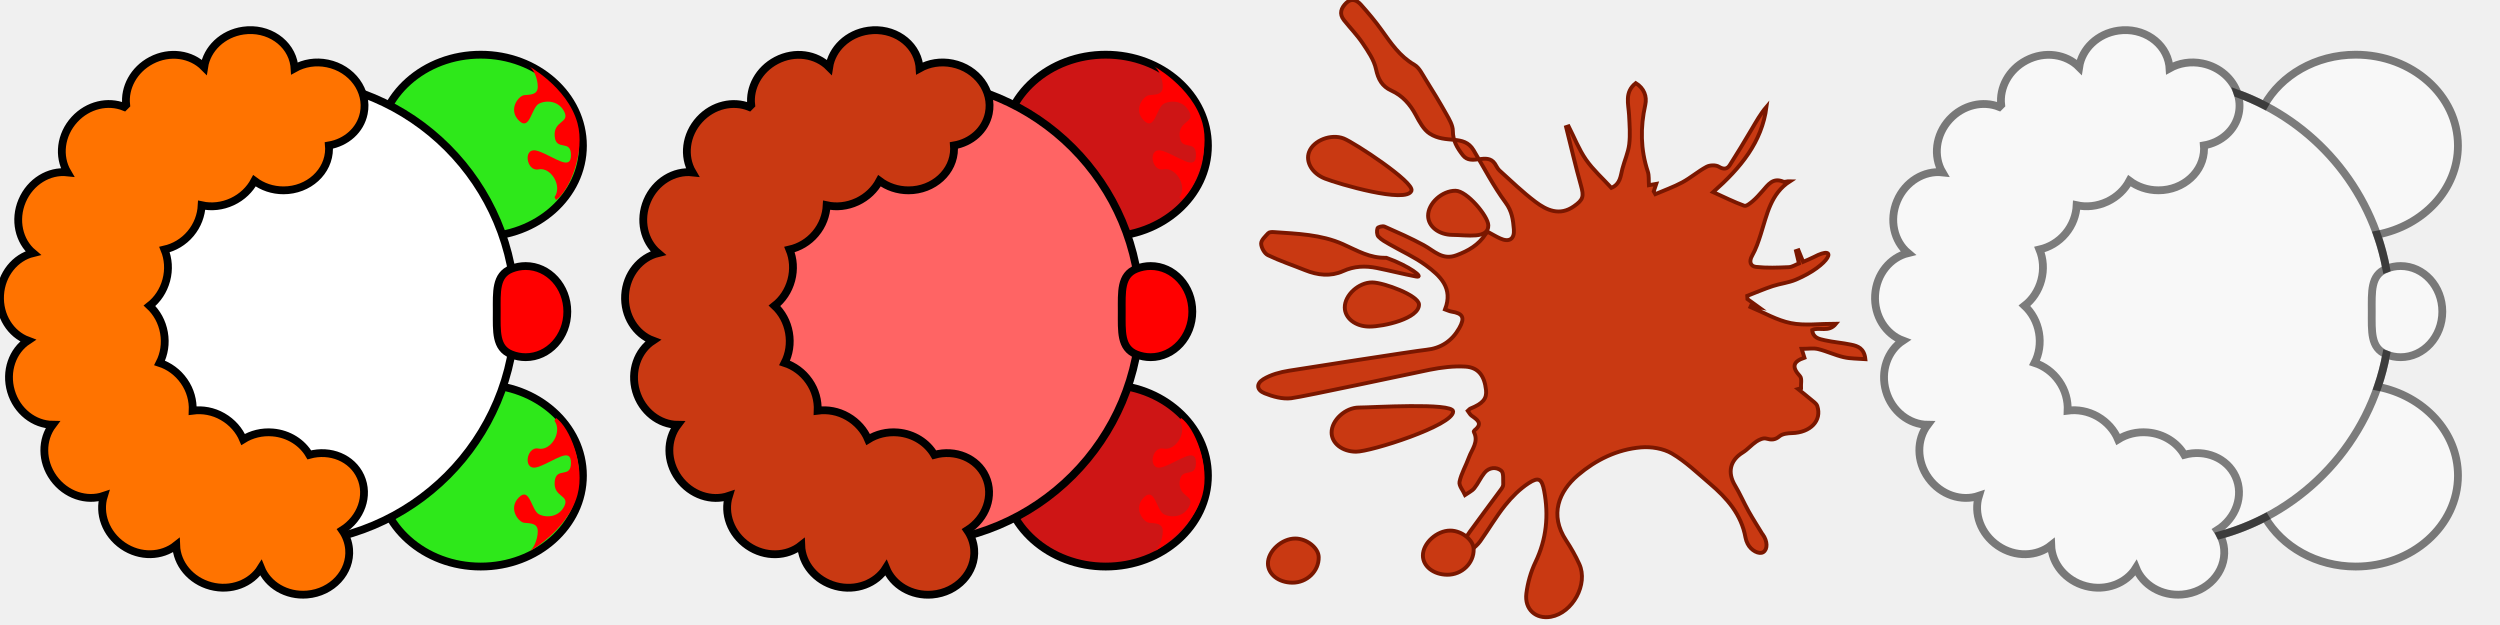
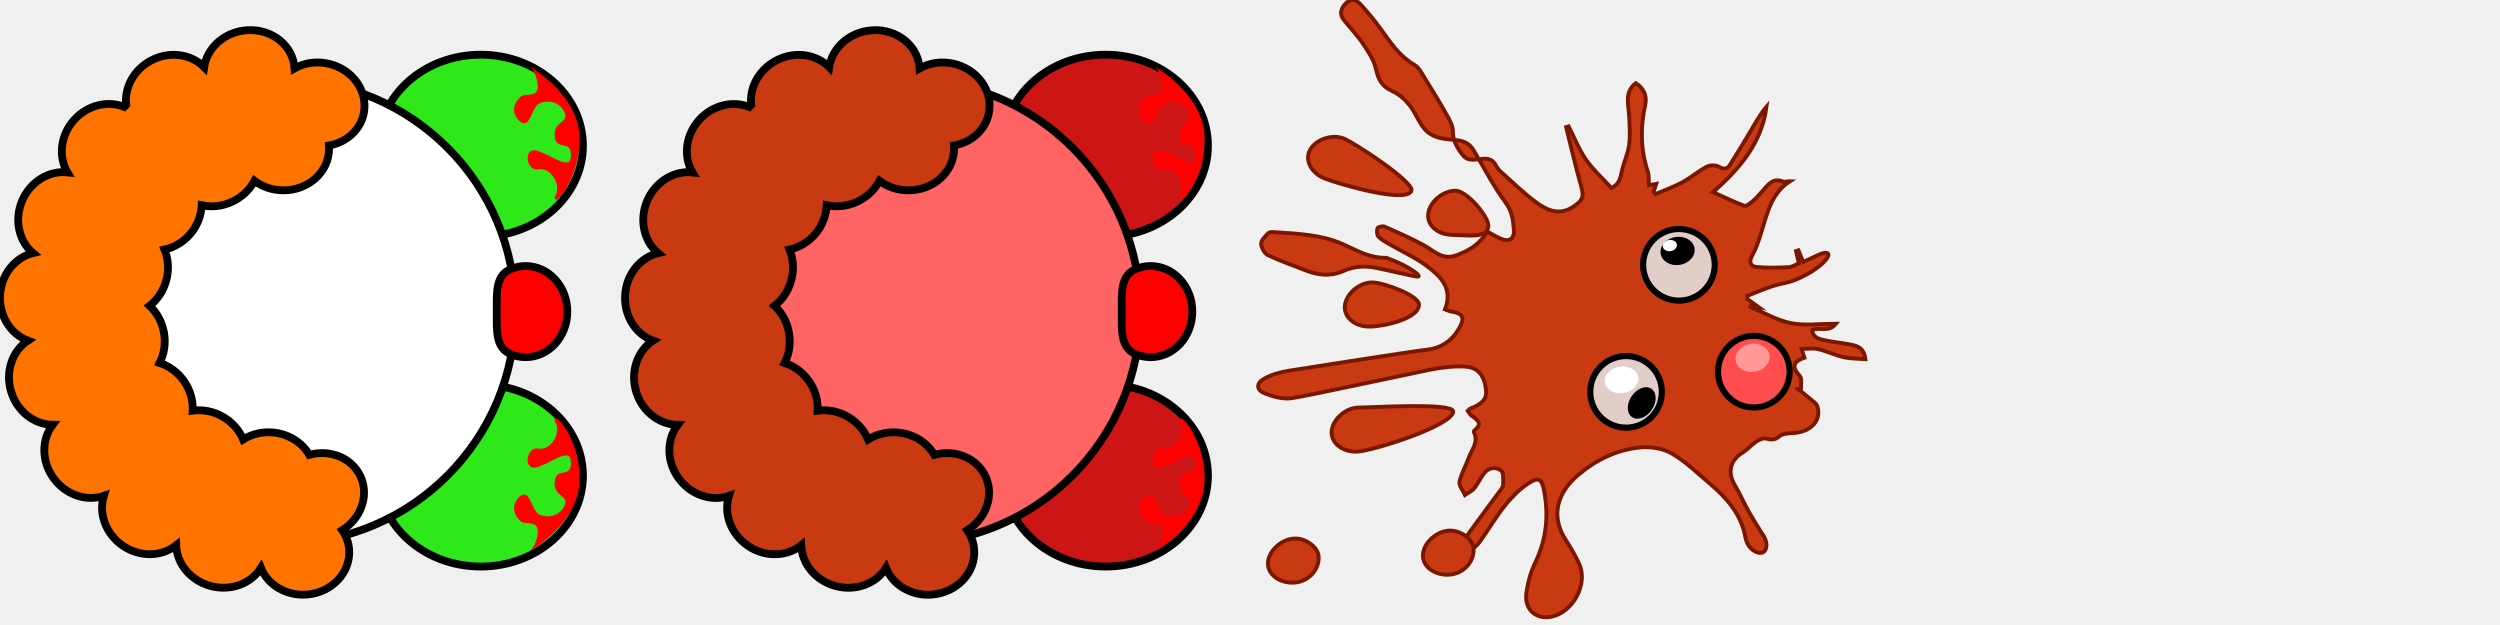
- <svg xmlns="http://www.w3.org/2000/svg" version="1.1" x="0px" y="0px" width="320px" height="80px" viewBox="0 0 320 80" enable-background="new 0 0 320 80" xml:space="preserve">
-   <g id="Layer_1">
-     <g id="hands">
+ <svg xmlns="http://www.w3.org/2000/svg" version="1.1" id="Layer_1" x="0px" y="0px" width="320px" height="80px" viewBox="0 0 320 80" enable-background="new 0 0 320 80" xml:space="preserve">
+   <g id="hands">
+     <g>
      <g>
-         <g>
-           <ellipse fill="#2EE81A" stroke="#000000" stroke-miterlimit="10" cx="61.533" cy="18.648" rx="13.083" ry="11.647" />
-           <ellipse fill="#2EE81A" stroke="#000000" stroke-miterlimit="10" cx="61.533" cy="60.872" rx="13.083" ry="11.646" />
-         </g>
+         <ellipse fill="#2EE81A" stroke="#000000" stroke-miterlimit="10" cx="61.533" cy="18.648" rx="13.083" ry="11.647" />
+         <ellipse fill="#2EE81A" stroke="#000000" stroke-miterlimit="10" cx="61.533" cy="60.872" rx="13.083" ry="11.646" />
      </g>
    </g>
-     <circle fill="#FFFFFF" stroke="#000000" stroke-miterlimit="10" cx="36.282" cy="39.886" r="29.681" />
-     <path fill="#FF7300" stroke="#000000" stroke-miterlimit="10" d="M39.592,58.221c-0.906-1.557-2.619-2.687-4.668-2.863   c-1.404-0.123-2.732,0.222-3.803,0.893c-0.492-1.166-1.384-2.21-2.607-2.915c-1.231-0.711-2.587-0.937-3.85-0.771   c0.054-1.273-0.288-2.605-1.105-3.771c-0.808-1.154-1.925-1.951-3.127-2.341c0.576-1.126,0.803-2.479,0.557-3.87   c-0.245-1.389-0.92-2.583-1.845-3.443c0.998-0.777,1.775-1.909,2.14-3.272c0.368-1.371,0.255-2.748-0.228-3.924   c1.236-0.281,2.425-0.954,3.333-2.037c0.908-1.083,1.364-2.369,1.427-3.634c1.243,0.271,2.619,0.144,3.906-0.457   c1.278-0.596,2.257-1.558,2.849-2.674c1.009,0.763,2.303,1.221,3.714,1.221c3.221,0,5.833-2.388,5.833-5.334   c0-0.138-0.011-0.274-0.022-0.409c2.211-0.378,4.027-1.943,4.466-4.107c0.588-2.886-1.496-5.746-4.653-6.389   C40.39,7.811,38.903,8.076,37.7,8.75c-0.008-0.125-0.015-0.251-0.033-0.377c-0.415-2.916-3.339-4.91-6.528-4.455   c-2.657,0.381-4.654,2.343-5.008,4.673c-1.653-1.673-4.404-2.103-6.775-0.855c-2.244,1.182-3.457,3.496-3.206,5.7l-0.249,0.249   c-2.071-0.831-4.633-0.272-6.361,1.606c-1.813,1.973-2.104,4.742-0.91,6.77c-2.342-0.255-4.75,1.172-5.798,3.643   c-1.043,2.463-0.404,5.177,1.393,6.688c-2.28,0.556-4.057,2.704-4.214,5.373c-0.155,2.67,1.358,5.01,3.558,5.831   c-1.961,1.289-2.913,3.909-2.164,6.479c0.753,2.574,2.978,4.273,5.334,4.297c-1.422,1.874-1.458,4.654,0.113,6.827   c1.569,2.166,4.223,3.021,6.444,2.264c-0.702,2.24,0.219,4.869,2.424,6.386c2.209,1.516,4.991,1.408,6.829-0.059   c0.08,2.354,1.833,4.534,4.428,5.223c2.586,0.686,5.182-0.33,6.422-2.322c0.874,2.18,3.251,3.631,5.917,3.408   c3.211-0.271,5.614-2.867,5.369-5.805c-0.076-0.896-0.393-1.723-0.885-2.427c2.408-1.511,3.464-4.417,2.356-6.858   C45.067,58.609,42.267,57.484,39.592,58.221z" />
-     <path fill="#FF0000" stroke="#000000" stroke-miterlimit="10" d="M63.584,39.886c0,2.521-0.175,4.667,1.872,5.482   c0.569,0.228,1.185,0.351,1.826,0.351c2.946,0,5.334-2.611,5.334-5.833c0-3.221-2.388-5.833-5.334-5.833   c-0.641,0-1.255,0.124-1.824,0.35C63.41,35.218,63.584,37.365,63.584,39.886z" />
-     <path fill="#FF0000" d="M70.977,53.866c1.045,1.436-0.477,3.885-2.06,3.551s-2.083,3.083,0,2.333s4.167-2.583,4.167-0.5   S71.167,59.667,71,61.667s1.917,1.666,1.25,3.083S70,66.333,69,65.833s-1.167-3.582-2.583-2.166s-0.053,3.167,0.682,3.25   c0.735,0.083,1.735,0,1.735,1.083s-0.579,2.303-1.073,2.579c-0.494,0.276,4.855-2.496,6.156-7.246   c1.005-3.673-0.992-8.647-2.75-9.833" />
-     <path fill="#FF0000" d="M70.977,25.231c1.045-1.436-0.477-3.885-2.06-3.551s-2.083-3.083,0-2.333s4.167,2.583,4.167,0.5   S71.167,19.431,71,17.431s1.917-1.666,1.25-3.083S70,12.765,69,13.265s-1.167,3.582-2.583,2.166s-0.053-3.167,0.682-3.25   c0.735-0.083,1.735,0,1.735-1.083s-0.579-2.303-1.073-2.579c-0.494-0.276,4.855,2.496,6.156,7.246   c1.005,3.673-0.992,8.648-2.75,9.833" />
-     <path opacity="0.5" fill="#FFFFFF" stroke="#000000" stroke-miterlimit="10" enable-background="new    " d="M304.359,49.507   c0.459-1.341,0.824-2.723,1.09-4.143c0.003,0.001,0.004,0.003,0.007,0.004c0.569,0.228,1.185,0.351,1.826,0.351   c2.946,0,5.334-2.611,5.334-5.833c0-3.221-2.388-5.833-5.334-5.833c-0.642,0-1.255,0.124-1.824,0.35   c-0.003,0.001-0.005,0.003-0.008,0.004c-0.28-1.501-0.673-2.962-1.169-4.375c5.904-1.125,10.335-5.792,10.335-11.385   c0-6.433-5.857-11.647-13.083-11.647c-5.137,0-9.569,2.642-11.711,6.476c-1.1-0.566-2.237-1.071-3.413-1.498   c-0.61-1.871-2.29-3.408-4.5-3.858c-1.519-0.309-3.005-0.043-4.208,0.631c-0.008-0.125-0.016-0.251-0.033-0.377   c-0.415-2.916-3.339-4.91-6.527-4.455c-2.658,0.381-4.654,2.343-5.009,4.673c-1.653-1.673-4.403-2.103-6.774-0.855   c-2.244,1.182-3.457,3.496-3.207,5.7l-0.248,0.249c-2.07-0.831-4.633-0.272-6.36,1.606c-1.812,1.973-2.104,4.742-0.91,6.77   c-2.342-0.255-4.75,1.172-5.798,3.643c-1.043,2.463-0.402,5.177,1.395,6.688c-2.281,0.556-4.059,2.704-4.215,5.373   c-0.154,2.67,1.357,5.009,3.559,5.832c-1.961,1.289-2.913,3.908-2.164,6.478c0.753,2.575,2.978,4.274,5.334,4.297   c-1.422,1.874-1.458,4.655,0.113,6.827c1.567,2.166,4.223,3.021,6.442,2.264c-0.7,2.24,0.22,4.869,2.425,6.385   c2.209,1.518,4.99,1.409,6.828-0.058c0.08,2.354,1.833,4.534,4.43,5.224c2.586,0.686,5.182-0.332,6.422-2.324   c0.873,2.181,3.25,3.631,5.916,3.408c3.211-0.27,5.615-2.867,5.369-5.804c-0.056-0.644-0.236-1.245-0.515-1.796   c2.015-0.555,3.94-1.314,5.759-2.258c2.182,3.728,6.555,6.277,11.604,6.277c7.226,0,13.083-5.215,13.083-11.646   C314.616,55.305,310.225,50.657,304.359,49.507z" />
-     <path opacity="0.5" fill="none" stroke="#000000" stroke-miterlimit="10" enable-background="new    " d="M303.584,39.886   c0-2.512-0.17-4.651,1.854-5.473c-1.939-10.4-9.287-18.897-19.028-22.434c0.262,0.802,0.329,1.665,0.153,2.53   c-0.439,2.164-2.256,3.729-4.467,4.107c0.012,0.135,0.021,0.271,0.021,0.409c0,2.946-2.612,5.334-5.833,5.334   c-1.411,0-2.705-0.458-3.716-1.221c-0.592,1.116-1.569,2.078-2.848,2.674c-1.287,0.601-2.664,0.728-3.906,0.457   c-0.062,1.265-0.52,2.551-1.428,3.634s-2.097,1.756-3.332,2.037c0.482,1.176,0.596,2.553,0.229,3.924   c-0.365,1.363-1.143,2.495-2.141,3.271c0.924,0.86,1.601,2.054,1.846,3.443c0.244,1.392,0.019,2.744-0.559,3.87   c1.202,0.39,2.319,1.186,3.127,2.341c0.817,1.166,1.159,2.498,1.105,3.771c1.263-0.164,2.619,0.062,3.85,0.771   c1.223,0.705,2.115,1.749,2.607,2.915c1.07-0.671,2.398-1.015,3.803-0.892c2.049,0.177,3.762,1.307,4.668,2.862   c2.676-0.735,5.475,0.39,6.564,2.788c1.109,2.441,0.053,5.35-2.355,6.858c0.141,0.2,0.262,0.411,0.371,0.631   c10.839-2.981,19.184-11.957,21.271-23.138C303.412,44.541,303.584,42.4,303.584,39.886z" />
-     <g id="hands_2_">
+   </g>
+   <circle fill="#FFFFFF" stroke="#000000" stroke-miterlimit="10" cx="36.282" cy="39.886" r="29.681" />
+   <path fill="#FF7300" stroke="#000000" stroke-miterlimit="10" d="M39.592,58.221c-0.906-1.557-2.619-2.687-4.668-2.863  c-1.404-0.123-2.732,0.223-3.803,0.894c-0.492-1.166-1.384-2.21-2.607-2.915c-1.231-0.711-2.587-0.938-3.85-0.771  c0.054-1.272-0.288-2.604-1.105-3.771c-0.808-1.153-1.925-1.951-3.127-2.341c0.576-1.126,0.803-2.479,0.557-3.87  c-0.245-1.39-0.92-2.583-1.845-3.443c0.998-0.777,1.775-1.909,2.14-3.272c0.368-1.371,0.255-2.748-0.228-3.924  c1.236-0.281,2.425-0.954,3.333-2.037c0.908-1.083,1.364-2.369,1.427-3.634c1.243,0.271,2.619,0.144,3.906-0.457  c1.278-0.596,2.257-1.558,2.849-2.674c1.009,0.763,2.303,1.221,3.714,1.221c3.221,0,5.833-2.388,5.833-5.334  c0-0.138-0.011-0.274-0.022-0.409c2.211-0.378,4.027-1.943,4.466-4.107c0.588-2.886-1.496-5.746-4.653-6.389  C40.39,7.811,38.903,8.076,37.7,8.75c-0.008-0.125-0.015-0.251-0.033-0.377c-0.415-2.916-3.339-4.91-6.528-4.455  c-2.657,0.381-4.654,2.343-5.008,4.673c-1.653-1.673-4.404-2.103-6.775-0.855c-2.244,1.182-3.457,3.496-3.206,5.7l-0.249,0.249  c-2.071-0.831-4.633-0.272-6.361,1.606c-1.813,1.973-2.104,4.742-0.91,6.77c-2.342-0.255-4.75,1.172-5.798,3.643  c-1.043,2.463-0.404,5.177,1.393,6.688c-2.28,0.556-4.057,2.704-4.214,5.373c-0.155,2.67,1.358,5.01,3.558,5.831  c-1.961,1.289-2.913,3.909-2.164,6.479c0.753,2.573,2.978,4.272,5.334,4.297c-1.422,1.874-1.458,4.653,0.113,6.827  c1.569,2.166,4.223,3.021,6.444,2.264c-0.702,2.24,0.219,4.869,2.424,6.387c2.209,1.516,4.991,1.407,6.829-0.06  c0.08,2.354,1.833,4.534,4.428,5.224c2.586,0.686,5.182-0.33,6.422-2.322c0.874,2.18,3.251,3.631,5.917,3.408  c3.211-0.271,5.614-2.867,5.369-5.806c-0.076-0.896-0.393-1.724-0.885-2.427c2.408-1.512,3.464-4.417,2.356-6.858  C45.067,58.609,42.267,57.484,39.592,58.221z" />
+   <path fill="#FF0000" stroke="#000000" stroke-miterlimit="10" d="M63.584,39.886c0,2.521-0.175,4.667,1.872,5.482  c0.569,0.228,1.185,0.351,1.826,0.351c2.946,0,5.334-2.611,5.334-5.833c0-3.221-2.388-5.833-5.334-5.833  c-0.641,0-1.255,0.124-1.824,0.35C63.41,35.218,63.584,37.365,63.584,39.886z" />
+   <path fill="#FF0000" d="M70.977,53.866c1.045,1.436-0.477,3.885-2.06,3.551s-2.083,3.083,0,2.333s4.167-2.583,4.167-0.5  S71.167,59.667,71,61.667s1.917,1.666,1.25,3.083S70,66.333,69,65.833s-1.167-3.582-2.583-2.166s-0.053,3.167,0.682,3.25  c0.735,0.083,1.735,0,1.735,1.083s-0.579,2.303-1.073,2.579c-0.494,0.276,4.855-2.496,6.156-7.246  c1.005-3.673-0.992-8.647-2.75-9.833" />
+   <path fill="#FF0000" d="M70.977,25.231c1.045-1.436-0.477-3.885-2.06-3.551s-2.083-3.083,0-2.333s4.167,2.583,4.167,0.5  S71.167,19.431,71,17.431s1.917-1.666,1.25-3.083S70,12.765,69,13.265s-1.167,3.582-2.583,2.166s-0.053-3.167,0.682-3.25  c0.735-0.083,1.735,0,1.735-1.083s-0.579-2.303-1.073-2.579c-0.494-0.276,4.855,2.496,6.156,7.246  c1.005,3.673-0.992,8.648-2.75,9.833" />
+   <g id="hands_2_">
+     <g>
      <g>
-         <g>
-           <ellipse fill="#CE1515" stroke="#000000" stroke-miterlimit="10" cx="141.533" cy="18.648" rx="13.083" ry="11.647" />
-           <ellipse fill="#CE1515" stroke="#000000" stroke-miterlimit="10" cx="141.533" cy="60.872" rx="13.083" ry="11.646" />
-         </g>
+         <ellipse fill="#CE1515" stroke="#000000" stroke-miterlimit="10" cx="141.533" cy="18.648" rx="13.083" ry="11.647" />
+         <ellipse fill="#CE1515" stroke="#000000" stroke-miterlimit="10" cx="141.533" cy="60.872" rx="13.083" ry="11.646" />
      </g>
    </g>
-     <circle fill="#FF6464" stroke="#000000" stroke-miterlimit="10" cx="116.282" cy="39.886" r="29.681" />
-     <path fill="#C93912" stroke="#000000" stroke-miterlimit="10" d="M119.592,58.221c-0.906-1.557-2.619-2.687-4.668-2.863   c-1.404-0.123-2.732,0.222-3.803,0.893c-0.492-1.166-1.385-2.21-2.607-2.915c-1.23-0.711-2.587-0.937-3.85-0.771   c0.054-1.273-0.288-2.605-1.105-3.771c-0.808-1.154-1.925-1.951-3.127-2.341c0.576-1.126,0.803-2.479,0.558-3.87   c-0.245-1.389-0.921-2.583-1.845-3.443c0.998-0.777,1.774-1.909,2.14-3.272c0.368-1.371,0.255-2.748-0.228-3.924   c1.235-0.281,2.424-0.954,3.332-2.037c0.908-1.083,1.364-2.369,1.428-3.634c1.242,0.271,2.619,0.144,3.906-0.457   c1.277-0.596,2.256-1.558,2.848-2.674c1.01,0.763,2.304,1.221,3.715,1.221c3.221,0,5.833-2.388,5.833-5.334   c0-0.138-0.012-0.274-0.021-0.409c2.211-0.378,4.026-1.943,4.467-4.107c0.588-2.886-1.496-5.746-4.653-6.389   c-1.519-0.309-3.005-0.043-4.208,0.631c-0.008-0.125-0.016-0.251-0.033-0.377c-0.415-2.916-3.339-4.91-6.527-4.455   c-2.658,0.381-4.654,2.343-5.009,4.673c-1.653-1.673-4.403-2.103-6.774-0.855c-2.244,1.182-3.457,3.496-3.207,5.7l-0.248,0.249   c-2.071-0.831-4.633-0.272-6.361,1.606c-1.812,1.973-2.104,4.742-0.91,6.77c-2.342-0.255-4.75,1.172-5.798,3.643   c-1.043,2.463-0.403,5.177,1.394,6.688c-2.28,0.556-4.058,2.704-4.215,5.373c-0.154,2.67,1.358,5.01,3.559,5.831   c-1.961,1.289-2.913,3.909-2.164,6.479c0.753,2.574,2.978,4.273,5.334,4.297c-1.422,1.874-1.458,4.654,0.113,6.827   c1.568,2.166,4.223,3.021,6.443,2.264c-0.701,2.24,0.219,4.869,2.424,6.386c2.209,1.517,4.991,1.408,6.829-0.059   c0.08,2.354,1.833,4.534,4.429,5.225c2.586,0.685,5.182-0.332,6.422-2.324c0.873,2.18,3.25,3.631,5.916,3.408   c3.211-0.271,5.616-2.867,5.37-5.805c-0.076-0.896-0.394-1.721-0.885-2.427c2.407-1.511,3.465-4.417,2.355-6.858   C125.066,58.609,122.268,57.484,119.592,58.221z" />
-     <path fill="#FF0000" stroke="#000000" stroke-miterlimit="10" d="M143.584,39.886c0,2.521-0.175,4.667,1.872,5.482   c0.569,0.228,1.185,0.351,1.826,0.351c2.946,0,5.334-2.611,5.334-5.833c0-3.221-2.388-5.833-5.334-5.833   c-0.642,0-1.255,0.124-1.824,0.35C143.41,35.218,143.584,37.365,143.584,39.886z" />
-     <path fill="#FF0000" d="M150.977,53.866c1.045,1.436-0.477,3.885-2.06,3.551s-2.083,3.083,0,2.333s4.167-2.583,4.167-0.5   s-1.917,0.417-2.083,2.417s1.917,1.666,1.25,3.083S150,66.333,149,65.833s-1.167-3.582-2.583-2.166s-0.053,3.167,0.683,3.25   c0.734,0.083,1.734,0,1.734,1.083s-0.579,2.303-1.072,2.579c-0.494,0.276,4.854-2.496,6.155-7.246   c1.005-3.673-0.992-8.647-2.75-9.833" />
-     <path fill="#FF0000" d="M150.977,25.231c1.045-1.436-0.477-3.885-2.06-3.551s-2.083-3.083,0-2.333s4.167,2.583,4.167,0.5   s-1.917-0.417-2.083-2.417s1.917-1.666,1.25-3.083S150,12.765,149,13.265s-1.167,3.582-2.583,2.166s-0.053-3.167,0.683-3.25   c0.734-0.083,1.734,0,1.734-1.083s-0.579-2.303-1.072-2.579c-0.494-0.276,4.854,2.496,6.155,7.246   c1.005,3.673-0.992,8.648-2.75,9.833" />
  </g>
+   <circle fill="#FF6464" stroke="#000000" stroke-miterlimit="10" cx="116.282" cy="39.886" r="29.681" />
+   <path fill="#C93912" stroke="#000000" stroke-miterlimit="10" d="M119.592,58.221c-0.906-1.557-2.619-2.687-4.668-2.863  c-1.404-0.123-2.732,0.223-3.803,0.894c-0.492-1.166-1.385-2.21-2.607-2.915c-1.23-0.711-2.587-0.938-3.85-0.771  c0.054-1.272-0.288-2.604-1.105-3.771c-0.808-1.153-1.925-1.951-3.127-2.341c0.576-1.126,0.803-2.479,0.558-3.87  c-0.245-1.39-0.921-2.583-1.845-3.443c0.998-0.777,1.774-1.909,2.14-3.272c0.368-1.371,0.255-2.748-0.228-3.924  c1.235-0.281,2.424-0.954,3.332-2.037c0.908-1.083,1.364-2.369,1.428-3.634c1.242,0.271,2.619,0.144,3.906-0.457  c1.277-0.596,2.256-1.558,2.848-2.674c1.01,0.763,2.304,1.221,3.715,1.221c3.221,0,5.833-2.388,5.833-5.334  c0-0.138-0.012-0.274-0.021-0.409c2.211-0.378,4.026-1.943,4.467-4.107c0.588-2.886-1.496-5.746-4.653-6.389  c-1.519-0.309-3.005-0.043-4.208,0.631c-0.008-0.125-0.016-0.251-0.033-0.377c-0.415-2.916-3.339-4.91-6.527-4.455  c-2.658,0.381-4.654,2.343-5.009,4.673c-1.653-1.673-4.403-2.103-6.774-0.855c-2.244,1.182-3.457,3.496-3.207,5.7l-0.248,0.249  c-2.071-0.831-4.633-0.272-6.361,1.606c-1.812,1.973-2.104,4.742-0.91,6.77c-2.342-0.255-4.75,1.172-5.798,3.643  c-1.043,2.463-0.403,5.177,1.394,6.688c-2.28,0.556-4.058,2.704-4.215,5.373c-0.154,2.67,1.358,5.009,3.559,5.832  c-1.961,1.289-2.913,3.908-2.164,6.479c0.753,2.574,2.978,4.273,5.334,4.297c-1.422,1.874-1.458,4.654,0.113,6.827  c1.568,2.166,4.223,3.021,6.443,2.264c-0.701,2.24,0.219,4.869,2.424,6.386c2.209,1.518,4.991,1.408,6.829-0.059  c0.08,2.354,1.833,4.534,4.429,5.225c2.586,0.686,5.182-0.332,6.422-2.324c0.873,2.181,3.25,3.632,5.916,3.408  c3.211-0.271,5.616-2.867,5.37-5.805c-0.076-0.896-0.394-1.721-0.885-2.427c2.407-1.511,3.465-4.417,2.355-6.858  C125.066,58.609,122.268,57.484,119.592,58.221z" />
+   <path fill="#FF0000" stroke="#000000" stroke-miterlimit="10" d="M143.584,39.886c0,2.521-0.175,4.667,1.872,5.482  c0.569,0.228,1.185,0.351,1.826,0.351c2.946,0,5.334-2.611,5.334-5.833c0-3.221-2.388-5.833-5.334-5.833  c-0.642,0-1.255,0.124-1.824,0.35C143.41,35.218,143.584,37.365,143.584,39.886z" />
+   <path fill="#FF0000" d="M150.977,53.866c1.045,1.436-0.477,3.885-2.06,3.551s-2.083,3.083,0,2.333s4.167-2.583,4.167-0.5  s-1.917,0.417-2.083,2.417s1.917,1.666,1.25,3.083S150,66.333,149,65.833s-1.167-3.582-2.583-2.166s-0.053,3.167,0.683,3.25  c0.734,0.083,1.734,0,1.734,1.083s-0.579,2.303-1.072,2.579c-0.494,0.276,4.854-2.496,6.155-7.246  c1.005-3.673-0.992-8.647-2.75-9.833" />
+   <path fill="#FF0000" d="M150.977,25.231c1.045-1.436-0.477-3.885-2.06-3.551s-2.083-3.083,0-2.333s4.167,2.583,4.167,0.5  s-1.917-0.417-2.083-2.417s1.917-1.666,1.25-3.083S150,12.765,149,13.265s-1.167,3.582-2.583,2.166s-0.053-3.167,0.683-3.25  c0.734-0.083,1.734,0,1.734-1.083s-0.579-2.303-1.072-2.579c-0.494-0.276,4.854,2.496,6.155,7.246  c1.005,3.673-0.992,8.648-2.75,9.833" />
  <g id="Layer_2">
-     <path fill="#C93912" stroke="#7A1700" stroke-width="0.5" stroke-miterlimit="10" d="M177.458,33   c-2.161,0.041-3.608-0.87-5.569-1.746c-2.812-1.255-5.863-1.329-8.873-1.548c-0.229-0.017-0.558,0-0.685,0.142   c-0.366,0.407-0.914,0.893-0.904,1.336c0.013,0.513,0.424,1.261,0.869,1.477c1.534,0.739,3.163,1.278,4.746,1.917   c1.616,0.652,3.273,0.846,4.877,0.122c1.423-0.644,2.843-0.696,4.312-0.398c1.676,0.34,3.335,0.762,5.013,1.088   C182.461,35.626,180.379,34.035,177.458,33z" />
-     <path fill="#C93912" stroke="#7A1700" stroke-width="0.5" stroke-miterlimit="10" d="M232.611,51.975   c-0.107-0.326-0.519-0.589-0.82-0.847c-0.534-0.457-1.091-0.889-1.639-1.331c0.125-0.036,0.249-0.071,0.373-0.106   c-0.031-0.526,0.146-1.245-0.131-1.545c-1.05-1.137-0.94-1.853,0.571-2.361c-0.086-0.272-0.172-0.547-0.354-1.13   c0.827,0,1.501-0.122,2.109,0.026c1.112,0.271,2.167,0.782,3.281,1.04c0.87,0.201,1.795,0.169,2.766,0.247   c-0.153-1.405-0.98-1.672-1.797-1.845c-1.125-0.24-2.285-0.319-3.407-0.572c-0.688-0.154-1.512-0.294-1.601-1.308   c0.915-0.44,2.095,0.374,3.049-0.808c-2.095,0-4.005,0.279-5.788-0.078c-1.787-0.357-3.447-1.349-5.163-2.062   c0.023-0.051,0.047-0.102,0.07-0.152c0.269,0.049,0.538,0.097,0.983,0.177c-0.591-0.427-1.015-0.732-1.438-1.038   c-0.009-0.138-0.018-0.275-0.026-0.414c1.083-0.419,2.152-0.881,3.254-1.247c0.971-0.322,2.023-0.426,2.958-0.82   c4.423-1.868,5.575-4.629,2.284-2.885c-0.438,0.231-0.906,0.404-1.344,0.597c-0.239-0.59-0.419-1.033-0.599-1.476   c-0.103,0.034-0.205,0.068-0.308,0.103c0.12,0.506,0.24,1.012,0.374,1.578c-0.43,0.165-0.865,0.461-1.312,0.48   c-1.396,0.06-2.808,0.12-4.188-0.035c-0.675-0.075-0.952-0.644-0.493-1.443c0.487-0.85,0.806-1.811,1.106-2.753   c0.798-2.502,1.258-5.175,3.746-6.775c-0.35-0.016-0.666,0.146-0.878,0.057c-1.335-0.557-1.937,0.408-2.642,1.197   c-0.396,0.444-0.789,0.901-1.24,1.285c-0.323,0.275-0.838,0.702-1.102,0.606c-1.297-0.47-2.538-1.093-3.982-1.745   c3.557-3.147,6.23-6.399,6.831-10.922c-0.767,0.889-1.322,1.905-1.914,2.899c-0.908,1.527-1.818,3.056-2.777,4.552   c-0.338,0.527-0.772,0.609-1.412,0.218c-0.389-0.237-1.146-0.217-1.566,0.008c-1.084,0.576-2.03,1.41-3.111,1.993   c-1.103,0.595-2.3,1.015-3.455,1.511c-0.067-0.116-0.135-0.233-0.201-0.35c0.103-0.306,0.204-0.61,0.322-0.962   c-0.378,0.067-0.63,0.111-0.94,0.166c-0.044-0.641,0.028-1.228-0.14-1.735c-0.936-2.829-0.97-5.655-0.325-8.558   c0.233-1.049-0.132-2.107-1.216-2.774c-1.473,1.167-0.93,2.673-0.856,4.101c0.063,1.243,0.165,2.506,0.018,3.733   c-0.128,1.071-0.607,2.097-0.88,3.155c-0.233,0.909-0.247,1.918-1.403,2.42c-1.094-1.192-2.331-2.292-3.25-3.612   c-0.909-1.307-1.497-2.836-2.226-4.267c-0.105,0.034-0.211,0.069-0.316,0.104c0.624,2.486,1.2,4.986,1.892,7.454   c0.394,1.405,0.32,1.829-0.901,2.683c-1.822,1.272-3.472,0.517-4.937-0.588c-1.615-1.217-3.077-2.64-4.584-3.997   c-0.256-0.23-0.396-0.589-0.597-0.882c-1.025-1.494-2.999,0.352-4.102-1.083c-0.725-0.942-1.269-1.835-1.272-3.103   c-0.002-0.72-0.46-1.477-0.835-2.147c-0.849-1.515-1.753-2.999-2.675-4.47c-0.415-0.662-0.797-1.488-1.42-1.847   c-1.881-1.083-3.008-2.788-4.214-4.472c-0.807-1.127-1.705-2.194-2.63-3.228c-0.501-0.559-1.179-0.887-1.863-0.224   c-0.662,0.641-0.955,1.387-0.301,2.209c0.792,0.996,1.694,1.913,2.399,2.965c0.688,1.029,1.45,2.128,1.702,3.3   c0.279,1.303,0.768,2.207,1.957,2.748c1.439,0.654,2.404,1.753,3.146,3.14c0.461,0.862,0.982,1.852,1.755,2.36   c2.124,1.397,4.388,0.048,5.632,2.137c1.344,2.253,2.548,4.611,4.104,6.709c0.823,1.11,0.956,2.233,1.052,3.418   c0.103,1.267-0.611,1.688-1.753,1.167c-0.533-0.243-1.037-0.551-1.596-0.852c-0.092,0.099-0.215,0.199-0.296,0.326   c-0.884,1.369-2.174,2.105-3.685,2.673c-1.827,0.688-2.877-0.565-4.205-1.286c-1.625-0.883-3.325-1.632-5.02-2.38   c-0.239-0.105-0.84,0.048-0.897,0.213c-0.111,0.316-0.087,0.853,0.12,1.074c0.392,0.417,0.937,0.701,1.444,0.995   c1.544,0.893,3.202,1.626,4.627,2.678c1.817,1.341,3.524,2.897,2.453,5.641c0.315,0.11,0.559,0.239,0.815,0.279   c1.489,0.228,1.763,0.782,0.996,2.133c-0.931,1.639-2.358,2.575-4.221,2.761c-1.461,0.146-16.113,2.446-17.557,2.675   c-1.137,0.181-2.334,0.501-3.298,1.095c-0.939,0.578-0.848,1.385,0.169,1.794c1.057,0.426,2.295,0.766,3.394,0.634   c1.554-0.186,16.189-3.341,17.741-3.646c1.491-0.294,3.047-0.494,4.555-0.404c1.667,0.099,2.453,1.175,2.652,2.99   c0.123,1.118-0.403,1.74-2.003,2.386c-0.104,0.042-0.178,0.153-0.327,0.288c0.16,0.213,0.279,0.479,0.483,0.622   c0.739,0.521,1.488,1.001,0.368,1.875c-0.051,0.04-0.106,0.152-0.086,0.191c0.671,1.269-0.254,2.238-0.634,3.297   c-0.373,1.043-0.97,2.025-1.193,3.092c-0.104,0.49,0.449,1.119,0.705,1.686c0.399-0.28,0.887-0.49,1.182-0.855   c0.495-0.612,0.809-1.372,1.309-1.979c0.588-0.714,1.514-0.777,2.14-0.273c0.342,0.274,0.231,1.149,0.258,1.756   c0.01,0.212-0.145,0.458-0.282,0.646c-1.332,1.816-2.689,3.613-4.008,5.439c-0.381,0.528-0.713,1.109-0.955,1.712   c-0.086,0.213,0.085,0.68,0.284,0.81c0.169,0.111,0.605-0.015,0.818-0.176c0.44-0.332,0.879-0.708,1.196-1.152   c1.083-1.522,2.027-3.15,3.192-4.604c0.853-1.063,1.862-2.077,2.994-2.819c1.287-0.843,1.706-0.575,1.996,0.947   c0.604,3.169,0.305,6.216-1.119,9.176c-0.592,1.229-0.979,2.62-1.153,3.977c-0.26,2.037,1.213,3.336,3.129,2.992   c2.8-0.503,4.812-4.179,3.644-6.747c-0.477-1.046-1.051-2.059-1.685-3.019c-2.18-3.298-0.918-6.3,1.507-8.363   c2.304-1.96,5.027-3.297,8.07-3.557c1.304-0.111,2.852,0.138,3.959,0.785c1.765,1.033,3.279,2.509,4.856,3.848   c2.187,1.856,4.042,3.949,4.568,6.914c0.048,0.27,0.148,0.538,0.269,0.784c0.426,0.869,1.469,1.42,2.006,1.08   c0.581-0.369,0.548-1.418-0.074-2.268c-0.023-0.031-0.053-0.06-0.073-0.094c-0.586-0.965-1.2-1.915-1.75-2.9   c-0.6-1.075-1.088-2.215-1.72-3.27c-1-1.671-0.642-3.22,0.983-4.22c0.632-0.389,1.128-0.993,1.747-1.406   c0.355-0.236,0.889-0.478,1.249-0.379c0.671,0.183,1.135,0.2,1.716-0.298c0.38-0.324,1.1-0.388,1.587-0.4   C231.75,55.375,233.223,53.824,232.611,51.975z" />
-     <path fill="#C93912" stroke="#7A1700" stroke-width="0.5" stroke-miterlimit="10" d="M185.643,67.916   c-1.736-0.011-3.524,1.621-3.512,3.205c0.01,1.372,1.368,2.435,3.122,2.445c1.874,0.011,3.417-1.488,3.375-3.28   C188.601,69.115,187.102,67.925,185.643,67.916z" />
-     <path fill="#C93912" stroke="#7A1700" stroke-width="0.5" stroke-miterlimit="10" d="M186.31,24.416   c-1.736-0.011-3.524,1.621-3.512,3.205c0.01,1.372,1.368,2.435,3.122,2.445c1.874,0.011,4.624,0.56,4.582-1.232   C190.475,27.663,187.769,24.425,186.31,24.416z" />
-     <path fill="#C93912" stroke="#7A1700" stroke-width="0.5" stroke-miterlimit="10" d="M173.957,52.166   c-1.736-0.011-3.524,1.621-3.512,3.205c0.01,1.372,1.368,2.435,3.122,2.445c1.874,0.011,12.476-3.358,12.434-5.15   C185.974,51.495,175.416,52.175,173.957,52.166z" />
-     <path fill="#C93912" stroke="#7A1700" stroke-width="0.5" stroke-miterlimit="10" d="M175.643,36.152   c-1.736-0.011-3.524,1.621-3.512,3.205c0.01,1.372,1.368,2.435,3.122,2.445c1.874,0.011,6.418-1.033,6.376-2.825   C181.602,37.807,177.102,36.161,175.643,36.152z" />
-     <path fill="#C93912" stroke="#7A1700" stroke-width="0.5" stroke-miterlimit="10" d="M171.999,17.729   c-1.615-0.638-3.872,0.237-4.434,1.718c-0.486,1.283,0.396,2.765,2.027,3.409c1.743,0.688,10.465,3.246,11.074,1.56   C181.064,23.314,173.356,18.265,171.999,17.729z" />
-     <path fill-rule="evenodd" clip-rule="evenodd" fill="#C93912" stroke="#7A1700" stroke-width="0.5" stroke-miterlimit="10" d="   M165.808,68.932c1.459,0.009,2.958,1.199,2.985,2.37c0.042,1.792-1.501,3.291-3.375,3.28c-1.754-0.011-3.112-1.073-3.122-2.445   C162.283,70.553,164.071,68.921,165.808,68.932z" />
+     <path fill="#C93912" stroke="#7A1700" stroke-width="0.5" stroke-miterlimit="10" d="M177.458,33   c-2.161,0.041-3.608-0.87-5.569-1.746c-2.812-1.255-5.863-1.329-8.873-1.548c-0.229-0.017-0.558,0-0.685,0.142   c-0.366,0.407-0.914,0.893-0.904,1.336c0.013,0.513,0.425,1.261,0.869,1.477c1.534,0.739,3.163,1.278,4.746,1.917   c1.616,0.652,3.272,0.846,4.877,0.122c1.423-0.644,2.843-0.696,4.312-0.398c1.677,0.34,3.336,0.762,5.014,1.088   C182.461,35.626,180.379,34.035,177.458,33z" />
+     <path fill="#C93912" stroke="#7A1700" stroke-width="0.5" stroke-miterlimit="10" d="M232.611,51.975   c-0.107-0.326-0.52-0.589-0.82-0.847c-0.534-0.457-1.091-0.889-1.639-1.331c0.125-0.036,0.248-0.07,0.373-0.105   c-0.031-0.526,0.146-1.246-0.131-1.545c-1.051-1.138-0.94-1.854,0.57-2.361c-0.086-0.271-0.172-0.547-0.354-1.131   c0.826,0,1.5-0.121,2.108,0.027c1.112,0.271,2.167,0.781,3.281,1.039c0.87,0.201,1.795,0.17,2.767,0.247   c-0.154-1.405-0.98-1.672-1.797-1.845c-1.125-0.24-2.285-0.318-3.408-0.572c-0.688-0.154-1.512-0.294-1.601-1.308   c0.915-0.44,2.095,0.374,3.049-0.808c-2.095,0-4.005,0.278-5.788-0.078c-1.787-0.357-3.447-1.35-5.162-2.062   c0.022-0.051,0.047-0.102,0.069-0.152c0.269,0.049,0.538,0.097,0.983,0.177c-0.592-0.427-1.016-0.732-1.438-1.038   c-0.009-0.138-0.018-0.275-0.026-0.414c1.084-0.419,2.152-0.881,3.254-1.247c0.972-0.322,2.023-0.426,2.959-0.82   c4.423-1.868,5.574-4.629,2.283-2.885c-0.438,0.231-0.906,0.404-1.344,0.597c-0.238-0.59-0.419-1.033-0.599-1.476   c-0.103,0.034-0.205,0.068-0.308,0.103c0.119,0.506,0.239,1.012,0.373,1.578c-0.43,0.165-0.865,0.461-1.312,0.48   c-1.396,0.06-2.808,0.12-4.188-0.035c-0.675-0.075-0.951-0.644-0.492-1.443c0.486-0.85,0.806-1.811,1.105-2.753   c0.799-2.502,1.258-5.175,3.746-6.775c-0.35-0.016-0.666,0.146-0.878,0.057c-1.335-0.557-1.937,0.408-2.642,1.197   c-0.396,0.444-0.789,0.901-1.24,1.285c-0.323,0.275-0.838,0.702-1.102,0.606c-1.298-0.47-2.539-1.093-3.982-1.745   c3.557-3.147,6.23-6.399,6.83-10.922c-0.766,0.889-1.321,1.905-1.913,2.899c-0.908,1.527-1.818,3.056-2.777,4.552   c-0.338,0.527-0.772,0.609-1.412,0.218c-0.389-0.237-1.146-0.217-1.565,0.008c-1.084,0.576-2.03,1.41-3.111,1.993   c-1.104,0.595-2.3,1.015-3.455,1.511c-0.066-0.116-0.135-0.233-0.201-0.35c0.104-0.306,0.204-0.61,0.322-0.962   c-0.378,0.067-0.63,0.111-0.939,0.166c-0.045-0.641,0.027-1.228-0.141-1.735c-0.936-2.829-0.97-5.655-0.324-8.558   c0.232-1.049-0.133-2.107-1.217-2.774c-1.473,1.167-0.93,2.673-0.855,4.101c0.062,1.243,0.164,2.506,0.018,3.733   c-0.128,1.071-0.607,2.097-0.88,3.155c-0.233,0.909-0.247,1.918-1.403,2.42c-1.094-1.192-2.331-2.292-3.25-3.612   c-0.908-1.307-1.497-2.836-2.226-4.267c-0.105,0.034-0.212,0.069-0.316,0.104c0.624,2.486,1.2,4.986,1.892,7.454   c0.395,1.405,0.32,1.829-0.9,2.683c-1.822,1.272-3.473,0.517-4.938-0.588c-1.615-1.217-3.076-2.64-4.584-3.997   c-0.256-0.23-0.396-0.589-0.597-0.882c-1.024-1.494-2.999,0.352-4.103-1.083c-0.725-0.942-1.269-1.835-1.271-3.103   c-0.002-0.72-0.46-1.477-0.835-2.147c-0.849-1.515-1.753-2.999-2.675-4.47c-0.415-0.662-0.797-1.488-1.42-1.847   c-1.881-1.083-3.008-2.788-4.215-4.472c-0.807-1.127-1.704-2.194-2.629-3.228c-0.502-0.559-1.18-0.887-1.863-0.224   c-0.662,0.641-0.955,1.387-0.301,2.209c0.791,0.996,1.693,1.913,2.398,2.965c0.688,1.029,1.45,2.128,1.702,3.3   c0.278,1.303,0.769,2.207,1.957,2.748c1.438,0.654,2.403,1.753,3.146,3.14c0.461,0.862,0.982,1.852,1.756,2.36   c2.123,1.397,4.388,0.048,5.632,2.137c1.344,2.253,2.548,4.611,4.104,6.709c0.822,1.11,0.955,2.233,1.051,3.418   c0.104,1.267-0.61,1.688-1.752,1.167c-0.533-0.243-1.037-0.551-1.597-0.852c-0.092,0.099-0.215,0.199-0.296,0.326   c-0.884,1.369-2.174,2.105-3.686,2.673c-1.826,0.688-2.877-0.565-4.205-1.286c-1.625-0.883-3.324-1.632-5.02-2.38   c-0.238-0.105-0.84,0.048-0.896,0.213c-0.111,0.316-0.088,0.853,0.119,1.074c0.393,0.417,0.938,0.701,1.444,0.995   c1.544,0.893,3.202,1.626,4.628,2.678c1.816,1.341,3.523,2.897,2.452,5.641c0.315,0.11,0.56,0.239,0.815,0.279   c1.488,0.228,1.763,0.782,0.996,2.134c-0.932,1.639-2.358,2.574-4.221,2.76c-1.462,0.146-16.113,2.447-17.558,2.676   c-1.138,0.181-2.334,0.501-3.298,1.095c-0.939,0.578-0.848,1.386,0.169,1.794c1.057,0.426,2.295,0.766,3.394,0.635   c1.555-0.187,16.189-3.342,17.741-3.646c1.491-0.294,3.047-0.494,4.556-0.404c1.666,0.1,2.453,1.176,2.651,2.99   c0.123,1.118-0.403,1.74-2.003,2.386c-0.104,0.042-0.178,0.153-0.327,0.288c0.16,0.213,0.279,0.479,0.483,0.622   c0.738,0.521,1.488,1.001,0.367,1.875c-0.051,0.04-0.105,0.151-0.086,0.19c0.672,1.27-0.254,2.238-0.634,3.298   c-0.372,1.043-0.97,2.024-1.192,3.092c-0.104,0.489,0.449,1.119,0.705,1.687c0.398-0.281,0.887-0.49,1.182-0.855   c0.495-0.612,0.809-1.372,1.309-1.979c0.588-0.715,1.514-0.777,2.141-0.273c0.342,0.273,0.23,1.148,0.258,1.756   c0.01,0.212-0.145,0.458-0.282,0.646c-1.332,1.815-2.688,3.612-4.008,5.438c-0.381,0.528-0.713,1.108-0.955,1.712   c-0.086,0.213,0.085,0.68,0.284,0.811c0.169,0.11,0.605-0.016,0.818-0.176c0.439-0.332,0.879-0.709,1.195-1.152   c1.083-1.522,2.027-3.15,3.192-4.604c0.853-1.063,1.862-2.077,2.993-2.819c1.287-0.842,1.707-0.574,1.996,0.947   c0.604,3.17,0.306,6.217-1.119,9.176c-0.592,1.229-0.979,2.621-1.152,3.978c-0.26,2.037,1.213,3.336,3.129,2.992   c2.801-0.503,4.812-4.179,3.645-6.747c-0.478-1.047-1.051-2.059-1.686-3.02c-2.18-3.298-0.918-6.3,1.508-8.363   c2.303-1.959,5.026-3.297,8.069-3.557c1.304-0.111,2.853,0.139,3.959,0.785c1.765,1.033,3.278,2.51,4.856,3.848   c2.187,1.856,4.041,3.949,4.567,6.914c0.048,0.271,0.147,0.539,0.269,0.784c0.427,0.869,1.47,1.421,2.007,1.08   c0.581-0.368,0.548-1.418-0.074-2.269c-0.022-0.03-0.054-0.059-0.073-0.094c-0.586-0.965-1.199-1.914-1.75-2.899   c-0.6-1.075-1.088-2.216-1.72-3.271c-1-1.67-0.642-3.22,0.983-4.22c0.631-0.389,1.127-0.993,1.746-1.405   c0.355-0.236,0.89-0.479,1.25-0.38c0.67,0.183,1.135,0.2,1.715-0.298c0.381-0.324,1.101-0.388,1.588-0.4   C231.75,55.375,233.223,53.824,232.611,51.975z" />
+     <path fill="#C93912" stroke="#7A1700" stroke-width="0.5" stroke-miterlimit="10" d="M185.643,67.916   c-1.735-0.012-3.523,1.621-3.512,3.205c0.01,1.372,1.368,2.436,3.122,2.445c1.874,0.011,3.417-1.488,3.375-3.28   C188.602,69.115,187.102,67.925,185.643,67.916z" />
+     <path fill="#C93912" stroke="#7A1700" stroke-width="0.5" stroke-miterlimit="10" d="M186.311,24.416   c-1.736-0.011-3.524,1.621-3.513,3.205c0.011,1.372,1.368,2.435,3.122,2.445c1.874,0.011,4.624,0.56,4.582-1.232   C190.475,27.663,187.77,24.425,186.311,24.416z" />
+     <path fill="#C93912" stroke="#7A1700" stroke-width="0.5" stroke-miterlimit="10" d="M173.957,52.166   c-1.736-0.012-3.523,1.621-3.512,3.205c0.01,1.372,1.367,2.436,3.121,2.445c1.875,0.011,12.477-3.358,12.435-5.15   C185.975,51.495,175.416,52.175,173.957,52.166z" />
+     <path fill="#C93912" stroke="#7A1700" stroke-width="0.5" stroke-miterlimit="10" d="M175.643,36.152   c-1.735-0.011-3.523,1.621-3.512,3.205c0.01,1.372,1.368,2.435,3.122,2.445c1.874,0.011,6.418-1.032,6.376-2.825   C181.602,37.807,177.102,36.161,175.643,36.152z" />
+     <path fill="#C93912" stroke="#7A1700" stroke-width="0.5" stroke-miterlimit="10" d="M171.999,17.729   c-1.615-0.638-3.872,0.237-4.435,1.718c-0.485,1.283,0.396,2.765,2.027,3.409c1.743,0.688,10.465,3.246,11.074,1.56   C181.064,23.314,173.355,18.265,171.999,17.729z" />
+     <path fill="#C93912" stroke="#7A1700" stroke-width="0.5" stroke-miterlimit="10" d="M165.809,68.932   c1.459,0.01,2.957,1.199,2.984,2.37c0.042,1.792-1.501,3.291-3.375,3.28c-1.754-0.012-3.111-1.073-3.122-2.445   C162.283,70.553,164.07,68.921,165.809,68.932z" />
  </g>
+   <circle fill="#E2CEC9" stroke="#000000" stroke-width="0.786" stroke-miterlimit="10" cx="214.903" cy="33.898" r="4.584" />
+   <circle fill="#E2CEC9" stroke="#000000" stroke-width="0.786" stroke-miterlimit="10" cx="208.134" cy="50.158" r="4.583" />
+   <ellipse transform="matrix(0.8266 0.5628 -0.5628 0.8266 65.465 -109.3214)" cx="210.14" cy="51.576" rx="1.555" ry="2.195" />
+   <ellipse transform="matrix(0.158 0.9874 -0.9874 0.158 212.5292 -184.9871)" cx="214.738" cy="32.13" rx="1.804" ry="2.196" />
+   <ellipse transform="matrix(0.1581 0.9874 -0.9874 0.1581 210.9915 -184.5808)" fill="#FFFFFF" cx="213.738" cy="31.44" rx="0.717" ry="0.913" />
+   <path fill="#FFFFFF" d="M207.825,50.304c-1.181,0.188-2.262-0.409-2.408-1.339c-0.15-0.929,0.689-1.833,1.87-2.021  c1.183-0.189,2.26,0.41,2.408,1.34C209.846,49.208,209.008,50.114,207.825,50.304z" />
+   <circle fill="#FF4D4D" stroke="#000000" stroke-width="0.786" stroke-miterlimit="10" cx="224.491" cy="47.575" r="4.583" />
+   <ellipse transform="matrix(0.158 0.9874 -0.9874 0.158 234.1153 -182.9382)" fill="#FF9999" cx="224.325" cy="45.807" rx="1.805" ry="2.195" />
</svg>
